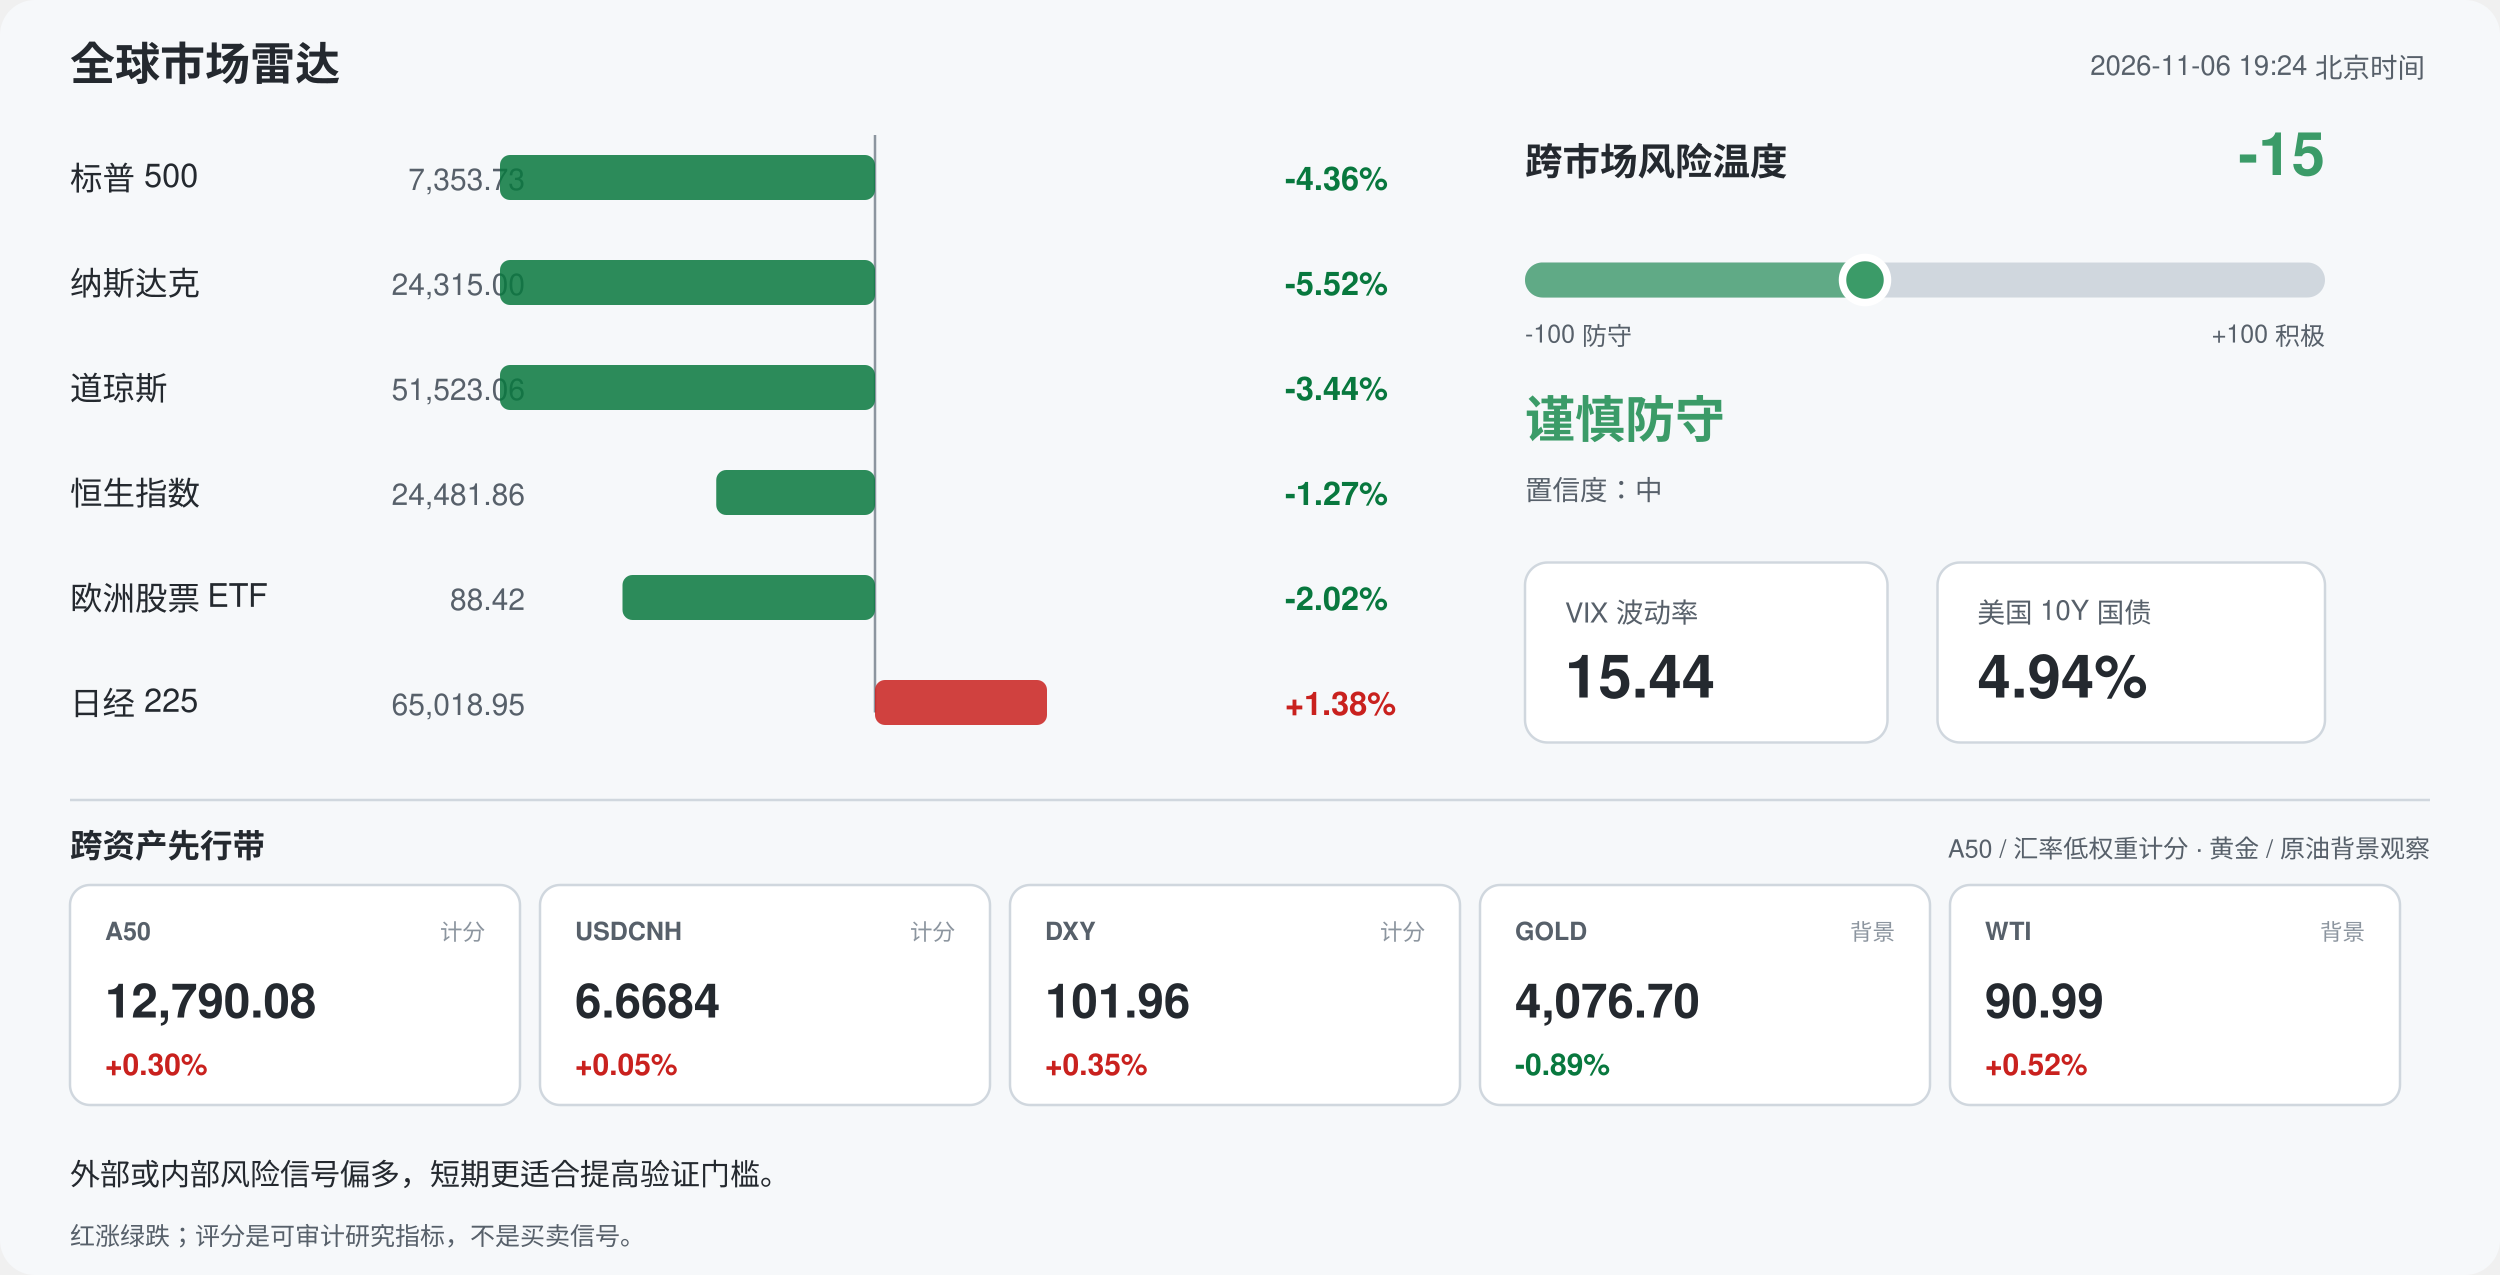
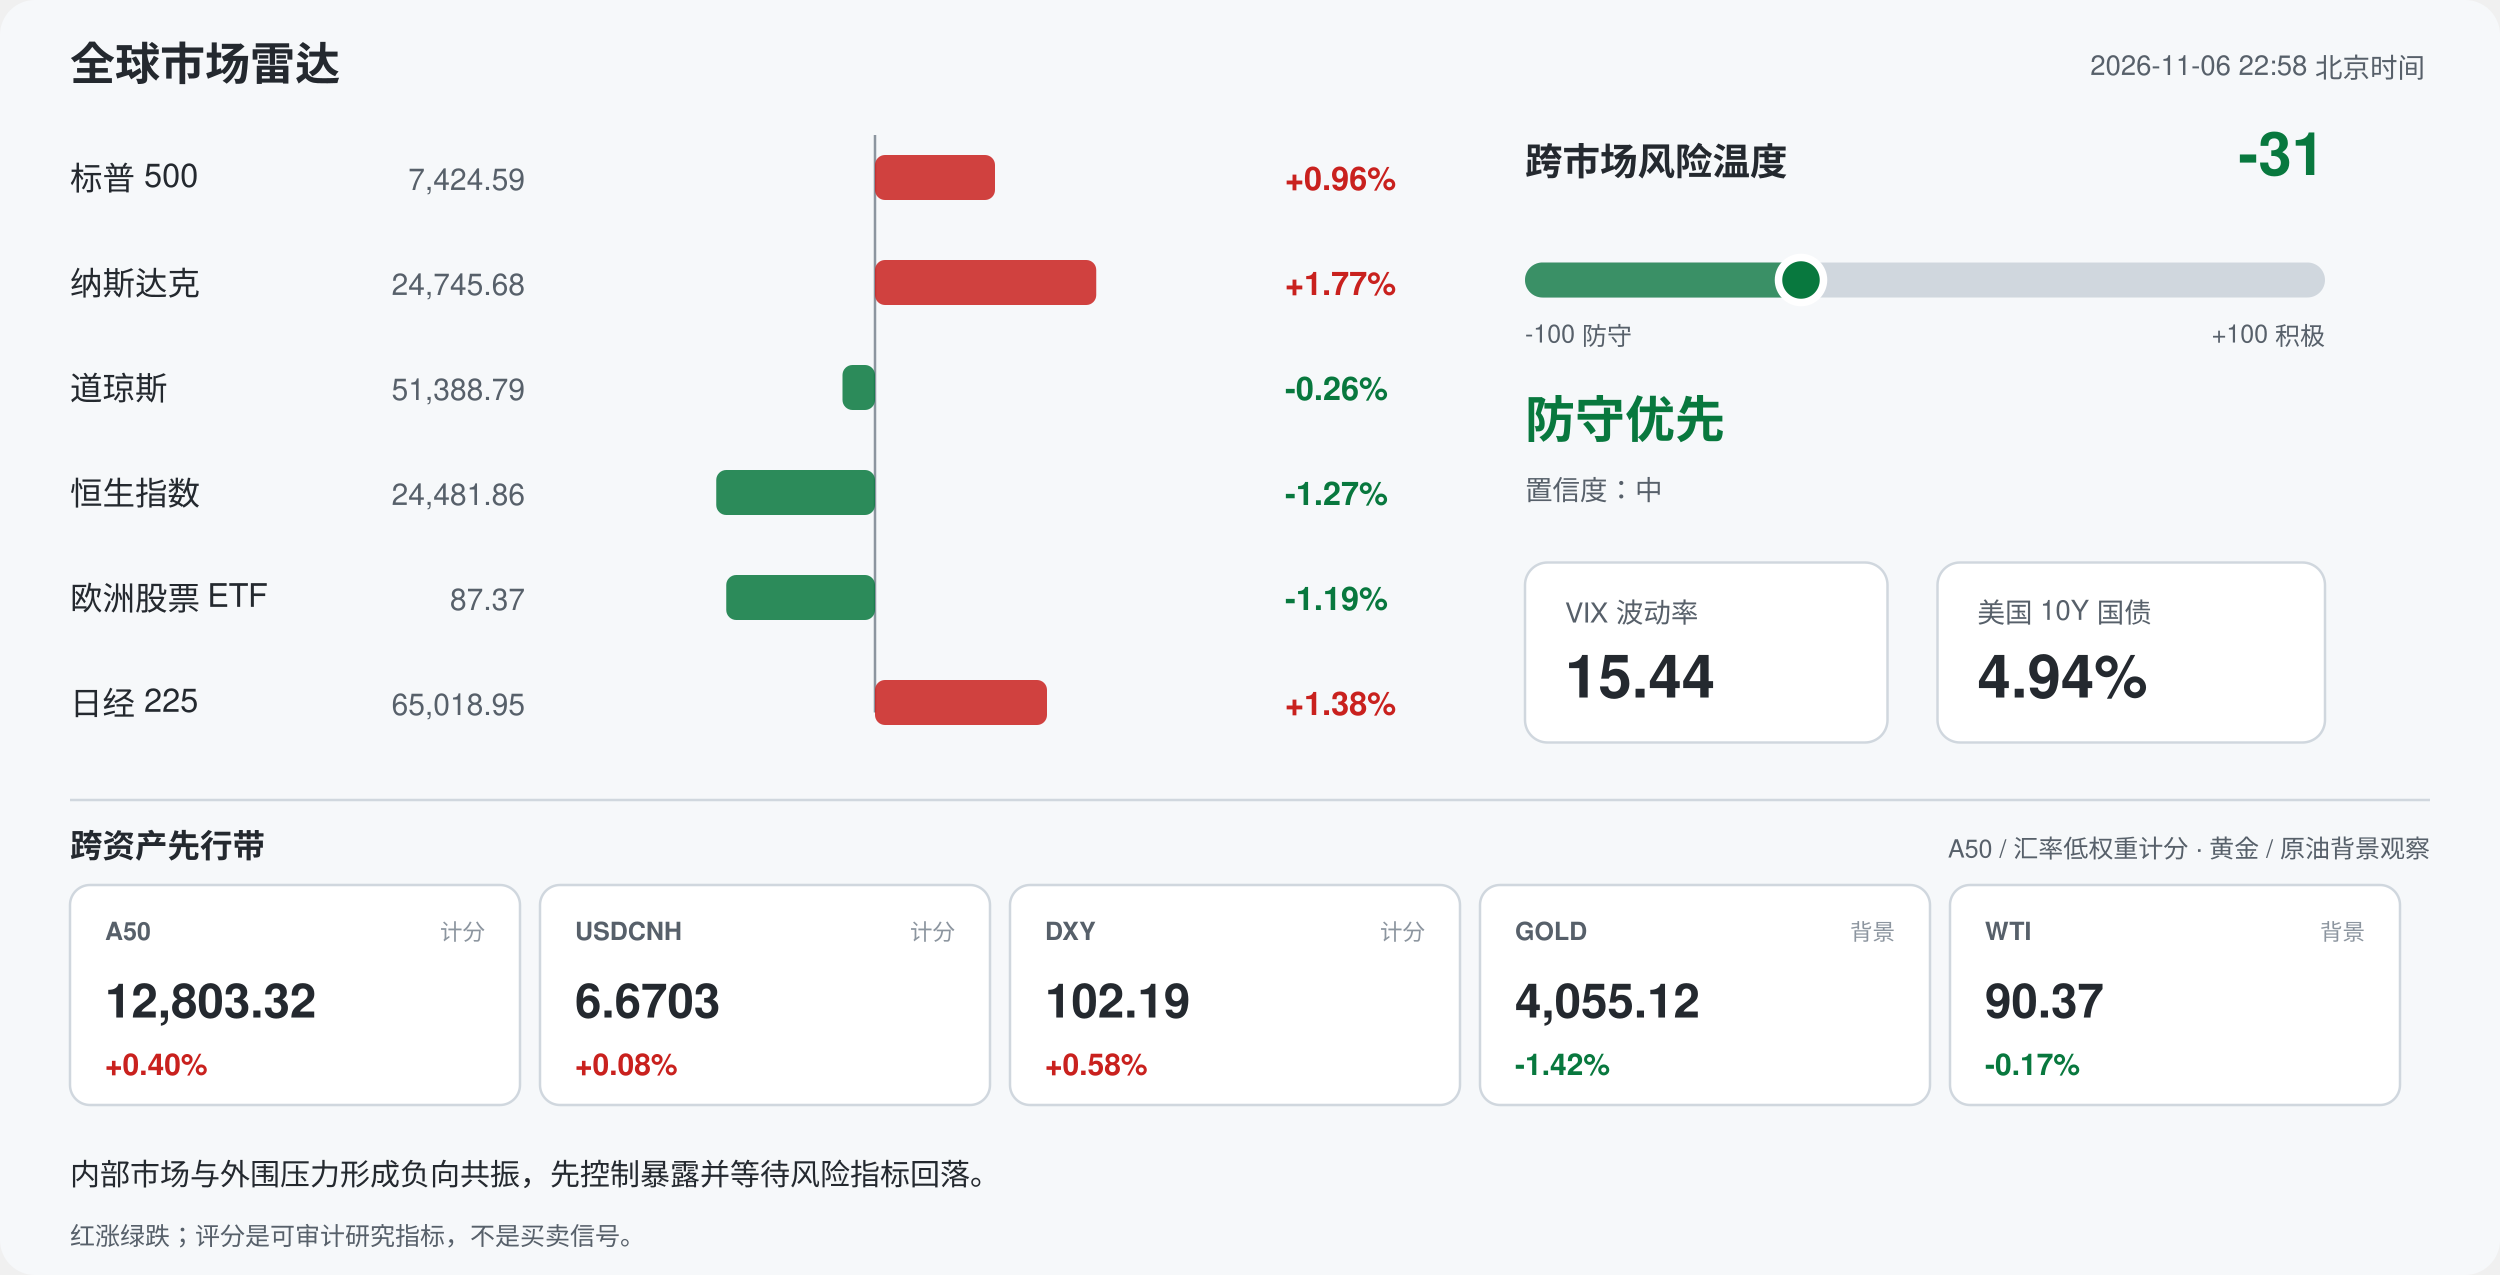
<svg xmlns="http://www.w3.org/2000/svg" width="1000" height="510" viewBox="0 0 1000 510" font-family="-apple-system,Segoe UI,Helvetica,Arial,sans-serif">
  <rect width="1000" height="510" rx="14" fill="#f6f8fa" />
  <text x="28" y="32" font-size="18" font-weight="700" fill="#24292f">全球市场雷达</text>
-   <text x="970" y="30" font-size="11" fill="#57606a" text-anchor="end">2026-11-06 19:24 北京时间</text>
+   <text x="970" y="30" font-size="11" fill="#57606a" text-anchor="end">2026-11-06 22:58 北京时间</text>
  <line x1="350" y1="54" x2="350" y2="285" stroke="#8c959f" stroke-width="1" />
  <text x="28" y="76" font-size="13" fill="#24292f">标普 500</text>
-   <text x="210" y="76" font-size="12" fill="#57606a" text-anchor="end">7,353.73</text>
-   <rect x="200.0" y="62" width="150.0" height="18" rx="4" fill="#08783e" opacity="0.85" />
-   <text x="514" y="76" font-size="13" font-weight="600" fill="#08783e">-4.36%</text>
+   <text x="210" y="76" font-size="12" fill="#57606a" text-anchor="end">7,424.59</text>
+   <rect x="350.0" y="62" width="48.0" height="18" rx="4" fill="#c9211e" opacity="0.85" />
+   <text x="514" y="76" font-size="13" font-weight="600" fill="#c9211e">+0.96%</text>
  <text x="28" y="118" font-size="13" fill="#24292f">纳斯达克</text>
-   <text x="210" y="118" font-size="12" fill="#57606a" text-anchor="end">24,315.00</text>
-   <rect x="200.0" y="104" width="150.0" height="18" rx="4" fill="#08783e" opacity="0.85" />
-   <text x="514" y="118" font-size="13" font-weight="600" fill="#08783e">-5.52%</text>
+   <text x="210" y="118" font-size="12" fill="#57606a" text-anchor="end">24,745.68</text>
+   <rect x="350.0" y="104" width="88.5" height="18" rx="4" fill="#c9211e" opacity="0.85" />
+   <text x="514" y="118" font-size="13" font-weight="600" fill="#c9211e">+1.77%</text>
  <text x="28" y="160" font-size="13" fill="#24292f">道琼斯</text>
-   <text x="210" y="160" font-size="12" fill="#57606a" text-anchor="end">51,523.06</text>
-   <rect x="200.0" y="146" width="150.0" height="18" rx="4" fill="#08783e" opacity="0.85" />
-   <text x="514" y="160" font-size="13" font-weight="600" fill="#08783e">-3.44%</text>
+   <text x="210" y="160" font-size="12" fill="#57606a" text-anchor="end">51,388.79</text>
+   <rect x="337.0" y="146" width="13.0" height="18" rx="4" fill="#08783e" opacity="0.85" />
+   <text x="514" y="160" font-size="13" font-weight="600" fill="#08783e">-0.26%</text>
  <text x="28" y="202" font-size="13" fill="#24292f">恒生指数</text>
  <text x="210" y="202" font-size="12" fill="#57606a" text-anchor="end">24,481.86</text>
  <rect x="286.5" y="188" width="63.5" height="18" rx="4" fill="#08783e" opacity="0.85" />
  <text x="514" y="202" font-size="13" font-weight="600" fill="#08783e">-1.27%</text>
  <text x="28" y="244" font-size="13" fill="#24292f">欧洲股票 ETF</text>
-   <text x="210" y="244" font-size="12" fill="#57606a" text-anchor="end">88.42</text>
-   <rect x="249.0" y="230" width="101.0" height="18" rx="4" fill="#08783e" opacity="0.85" />
-   <text x="514" y="244" font-size="13" font-weight="600" fill="#08783e">-2.02%</text>
+   <text x="210" y="244" font-size="12" fill="#57606a" text-anchor="end">87.37</text>
+   <rect x="290.5" y="230" width="59.5" height="18" rx="4" fill="#08783e" opacity="0.85" />
+   <text x="514" y="244" font-size="13" font-weight="600" fill="#08783e">-1.19%</text>
  <text x="28" y="286" font-size="13" fill="#24292f">日经 225</text>
  <text x="210" y="286" font-size="12" fill="#57606a" text-anchor="end">65,018.95</text>
  <rect x="350.0" y="272" width="68.8" height="18" rx="4" fill="#c9211e" opacity="0.85" />
  <text x="514" y="286" font-size="13" font-weight="600" fill="#c9211e">+1.38%</text>
  <text x="610" y="70" font-size="15" font-weight="700" fill="#24292f">跨市场风险温度</text>
-   <text x="930" y="70" font-size="24" font-weight="700" fill="#3b9b68" text-anchor="end">-15</text>
+   <text x="930" y="70" font-size="24" font-weight="700" fill="#08783e" text-anchor="end">-31</text>
  <rect x="610" y="105" width="320" height="14" rx="7" fill="#d0d7de" />
-   <rect x="610" y="105" width="136.0" height="14" rx="7" fill="#3b9b68" opacity="0.75" />
-   <circle cx="746.0" cy="112" r="9" fill="#3b9b68" stroke="#ffffff" stroke-width="3" />
+   <rect x="610" y="105" width="110.4" height="14" rx="7" fill="#08783e" opacity="0.75" />
+   <circle cx="720.4" cy="112" r="9" fill="#08783e" stroke="#ffffff" stroke-width="3" />
  <text x="610" y="137" font-size="10" fill="#57606a">-100 防守</text>
  <text x="930" y="137" font-size="10" fill="#57606a" text-anchor="end">+100 积极</text>
-   <text x="610" y="175" font-size="20" font-weight="700" fill="#3b9b68">谨慎防守</text>
+   <text x="610" y="175" font-size="20" font-weight="700" fill="#08783e">防守优先</text>
  <text x="610" y="200" font-size="11" fill="#57606a">置信度：中</text>
  <rect x="610" y="225" width="145" height="72" rx="9" fill="#ffffff" stroke="#d0d7de" />
  <text x="626" y="249" font-size="11" fill="#57606a">VIX 波动率</text>
  <text x="626" y="279" font-size="24" font-weight="700" fill="#24292f">15.44</text>
  <rect x="775" y="225" width="155" height="72" rx="9" fill="#ffffff" stroke="#d0d7de" />
  <text x="791" y="249" font-size="11" fill="#57606a">美国 10Y 国债</text>
  <text x="791" y="279" font-size="24" font-weight="700" fill="#24292f">4.94%</text>
  <line x1="28" y1="320" x2="972" y2="320" stroke="#d0d7de" />
  <text x="28" y="343" font-size="13" font-weight="700" fill="#24292f">跨资产先行带</text>
  <text x="972" y="343" font-size="10" fill="#57606a" text-anchor="end">A50 / 汇率低权重计分 · 黄金 / 原油背景观察</text>
  <rect x="28" y="354" width="180" height="88" rx="8" fill="#ffffff" stroke="#d0d7de" />
  <text x="42" y="376" font-size="10" font-weight="700" fill="#57606a">A50</text>
  <text x="194" y="376" font-size="9" fill="#8c959f" text-anchor="end">计分</text>
-   <text x="42" y="407" font-size="19" font-weight="700" fill="#24292f">12,790.08</text>
-   <text x="42" y="430" font-size="12" font-weight="700" fill="#c9211e">+0.30%</text>
+   <text x="42" y="407" font-size="19" font-weight="700" fill="#24292f">12,803.32</text>
+   <text x="42" y="430" font-size="12" font-weight="700" fill="#c9211e">+0.40%</text>
  <rect x="216" y="354" width="180" height="88" rx="8" fill="#ffffff" stroke="#d0d7de" />
  <text x="230" y="376" font-size="10" font-weight="700" fill="#57606a">USDCNH</text>
  <text x="382" y="376" font-size="9" fill="#8c959f" text-anchor="end">计分</text>
-   <text x="230" y="407" font-size="19" font-weight="700" fill="#24292f">6.6684</text>
-   <text x="230" y="430" font-size="12" font-weight="700" fill="#c9211e">+0.05%</text>
+   <text x="230" y="407" font-size="19" font-weight="700" fill="#24292f">6.6703</text>
+   <text x="230" y="430" font-size="12" font-weight="700" fill="#c9211e">+0.08%</text>
  <rect x="404" y="354" width="180" height="88" rx="8" fill="#ffffff" stroke="#d0d7de" />
  <text x="418" y="376" font-size="10" font-weight="700" fill="#57606a">DXY</text>
  <text x="570" y="376" font-size="9" fill="#8c959f" text-anchor="end">计分</text>
-   <text x="418" y="407" font-size="19" font-weight="700" fill="#24292f">101.96</text>
-   <text x="418" y="430" font-size="12" font-weight="700" fill="#c9211e">+0.35%</text>
+   <text x="418" y="407" font-size="19" font-weight="700" fill="#24292f">102.19</text>
+   <text x="418" y="430" font-size="12" font-weight="700" fill="#c9211e">+0.58%</text>
  <rect x="592" y="354" width="180" height="88" rx="8" fill="#ffffff" stroke="#d0d7de" />
  <text x="606" y="376" font-size="10" font-weight="700" fill="#57606a">GOLD</text>
  <text x="758" y="376" font-size="9" fill="#8c959f" text-anchor="end">背景</text>
-   <text x="606" y="407" font-size="19" font-weight="700" fill="#24292f">4,076.70</text>
-   <text x="606" y="430" font-size="12" font-weight="700" fill="#08783e">-0.89%</text>
+   <text x="606" y="407" font-size="19" font-weight="700" fill="#24292f">4,055.12</text>
+   <text x="606" y="430" font-size="12" font-weight="700" fill="#08783e">-1.42%</text>
  <rect x="780" y="354" width="180" height="88" rx="8" fill="#ffffff" stroke="#d0d7de" />
  <text x="794" y="376" font-size="10" font-weight="700" fill="#57606a">WTI</text>
  <text x="946" y="376" font-size="9" fill="#8c959f" text-anchor="end">背景</text>
-   <text x="794" y="407" font-size="19" font-weight="700" fill="#24292f">90.99</text>
-   <text x="794" y="430" font-size="12" font-weight="700" fill="#c9211e">+0.52%</text>
-   <text x="28" y="474" font-size="12" fill="#24292f">外部或内部风险信号偏多，短期更适合提高验证门槛。</text>
+   <text x="794" y="407" font-size="19" font-weight="700" fill="#24292f">90.37</text>
+   <text x="794" y="430" font-size="12" font-weight="700" fill="#08783e">-0.17%</text>
+   <text x="28" y="474" font-size="12" fill="#24292f">内部市场与外围压力形成负向共振，先控制暴露并等待风险指标回落。</text>
  <text x="28" y="498" font-size="10" fill="#57606a">红涨绿跌；评分是可审计研究指标，不是买卖信号。</text>
</svg>
